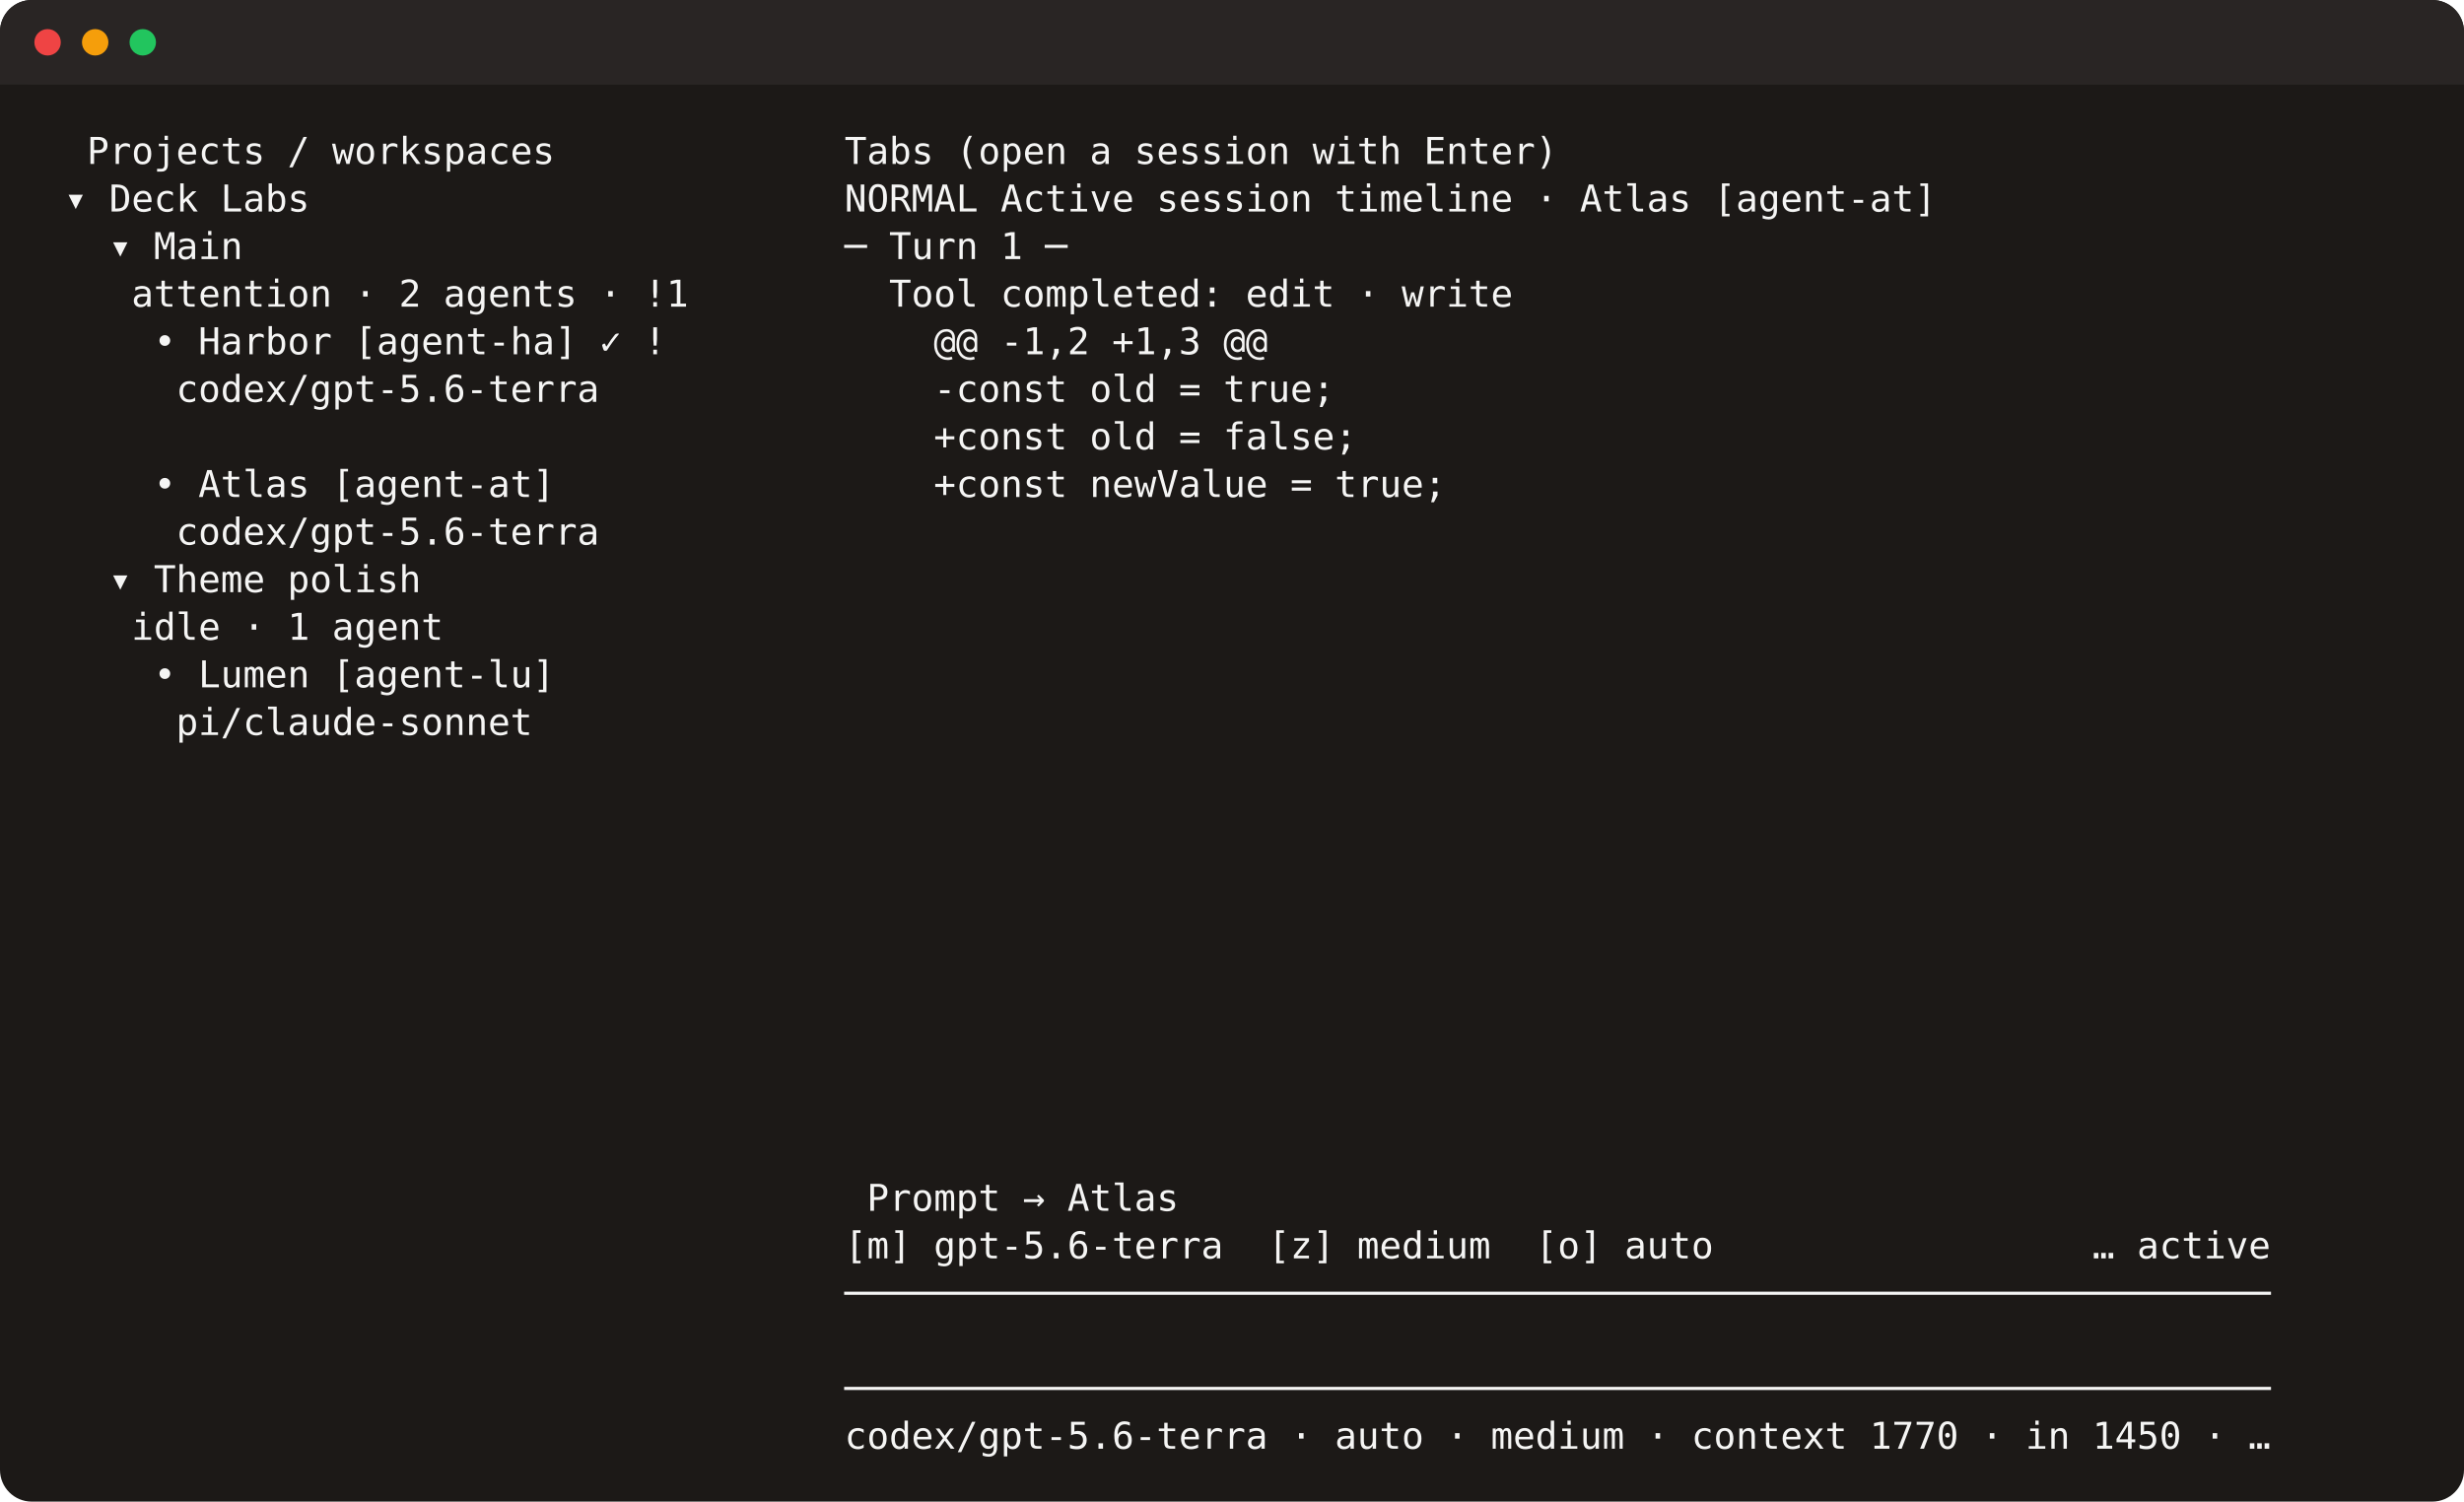
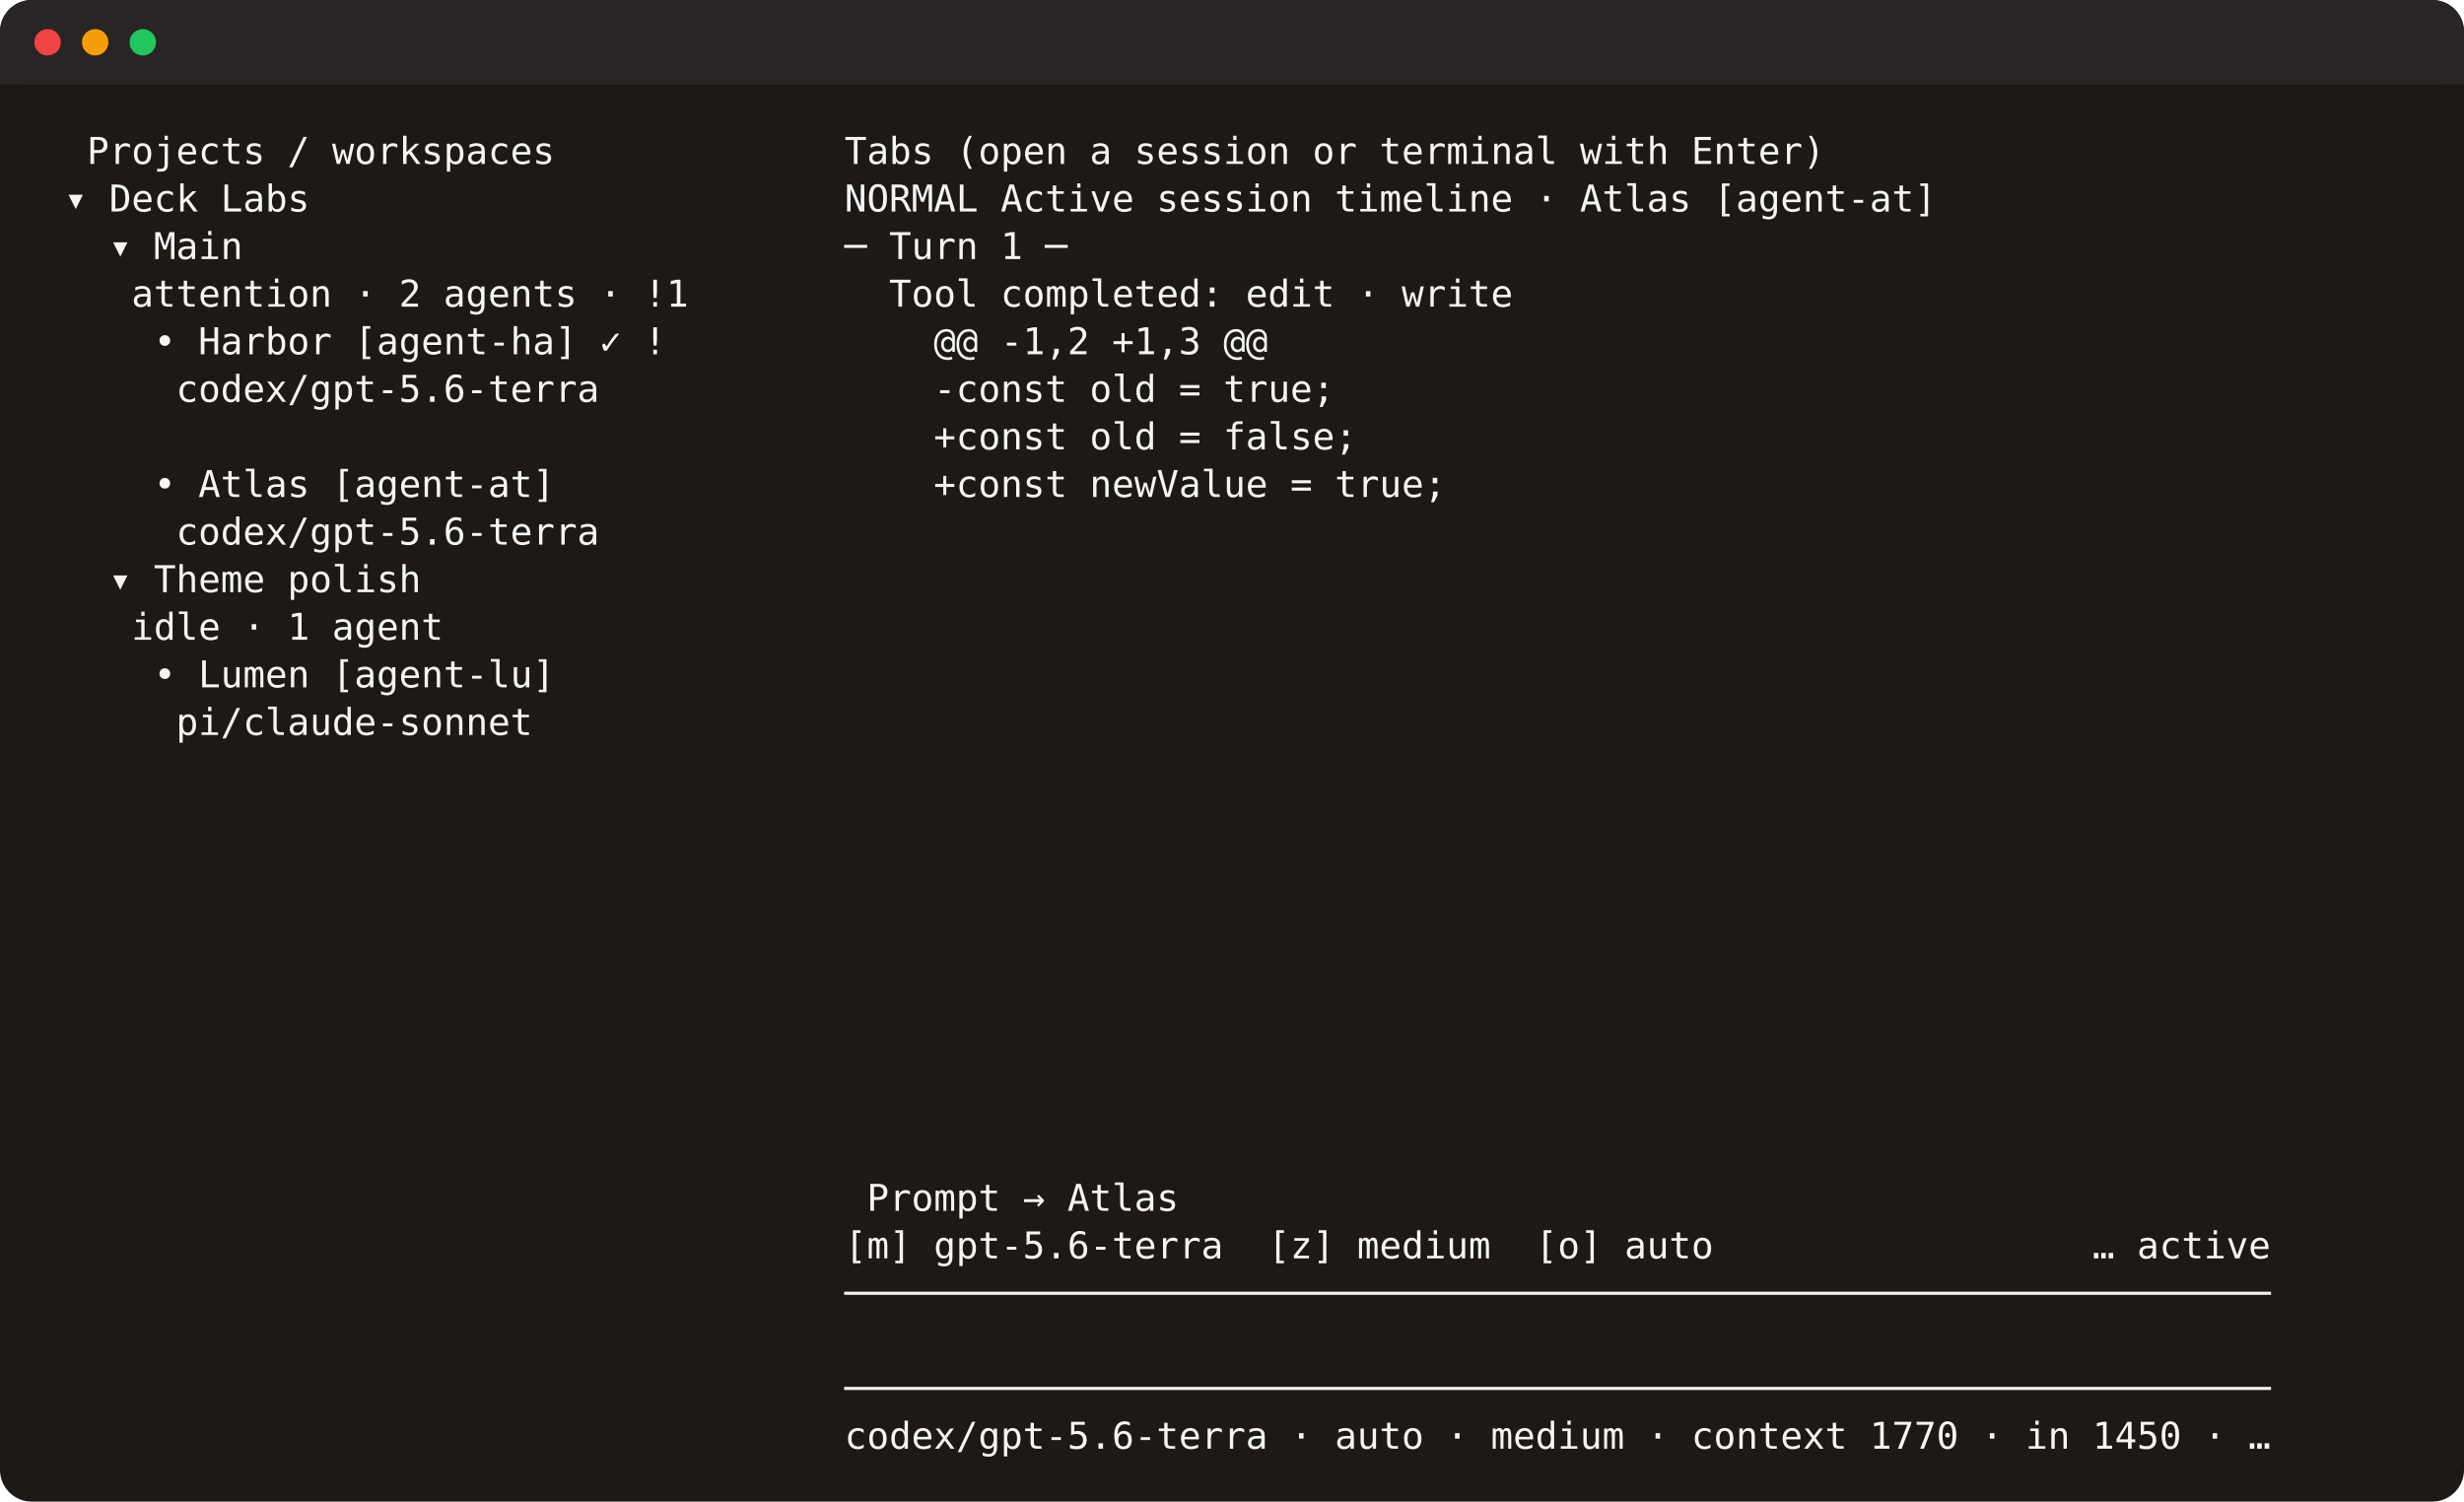
<svg xmlns="http://www.w3.org/2000/svg" width="932" height="568" viewBox="0 0 932 568">
  <rect width="932" height="568" rx="12" fill="#1c1917" />
  <rect width="932" height="32" rx="12" fill="#292524" />
  <rect y="20" width="932" height="12" fill="#292524" />
  <circle cx="18" cy="16" r="5" fill="#ef4444" />
  <circle cx="36" cy="16" r="5" fill="#f59e0b" />
  <circle cx="54" cy="16" r="5" fill="#22c55e" />
  <g fill="#f5f5f4" font-family="SFMono-Regular, Menlo, Consolas, monospace" font-size="14" xml:space="preserve">
-     <text x="16" y="62">  Projects / workspaces             Tabs (open a session with Enter)                                </text>
+     <text x="16" y="62">  Projects / workspaces             Tabs (open a session or terminal with Enter)                    </text>
    <text x="16" y="80"> ▾ Deck Labs                        NORMAL Active session timeline · Atlas [agent-at]               </text>
    <text x="16" y="98">   ▾ Main                           ─ Turn 1 ─                                                      </text>
    <text x="16" y="116">    attention · 2 agents · !1         Tool completed: edit · write                                  </text>
    <text x="16" y="134">     • Harbor [agent-ha] ✓ !            @@ -1,2 +1,3 @@                                             </text>
    <text x="16" y="152">      codex/gpt-5.6-terra               -const old = true;                                          </text>
    <text x="16" y="170">                                        +const old = false;                                         </text>
    <text x="16" y="188">     • Atlas [agent-at]                 +const newValue = true;                                     </text>
    <text x="16" y="206">      codex/gpt-5.6-terra                                                                           </text>
    <text x="16" y="224">   ▾ Theme polish                                                                                   </text>
    <text x="16" y="242">    idle · 1 agent                                                                                  </text>
    <text x="16" y="260">     • Lumen [agent-lu]                                                                             </text>
    <text x="16" y="278">      pi/claude-sonnet                                                                              </text>
    <text x="16" y="296" />
    <text x="16" y="314" />
    <text x="16" y="332" />
    <text x="16" y="350" />
    <text x="16" y="368" />
    <text x="16" y="386" />
    <text x="16" y="404" />
    <text x="16" y="422" />
    <text x="16" y="440" />
    <text x="16" y="458">                                     Prompt → Atlas                                                 </text>
    <text x="16" y="476">                                    [m] gpt-5.6-terra  [z] medium  [o] auto                 … active</text>
    <text x="16" y="494">                                    ────────────────────────────────────────────────────────────────</text>
    <text x="16" y="512">                                                                                                    </text>
    <text x="16" y="530">                                    ────────────────────────────────────────────────────────────────</text>
    <text x="16" y="548">                                    codex/gpt-5.6-terra · auto · medium · context 1770 · in 1450 · …</text>
  </g>
</svg>
